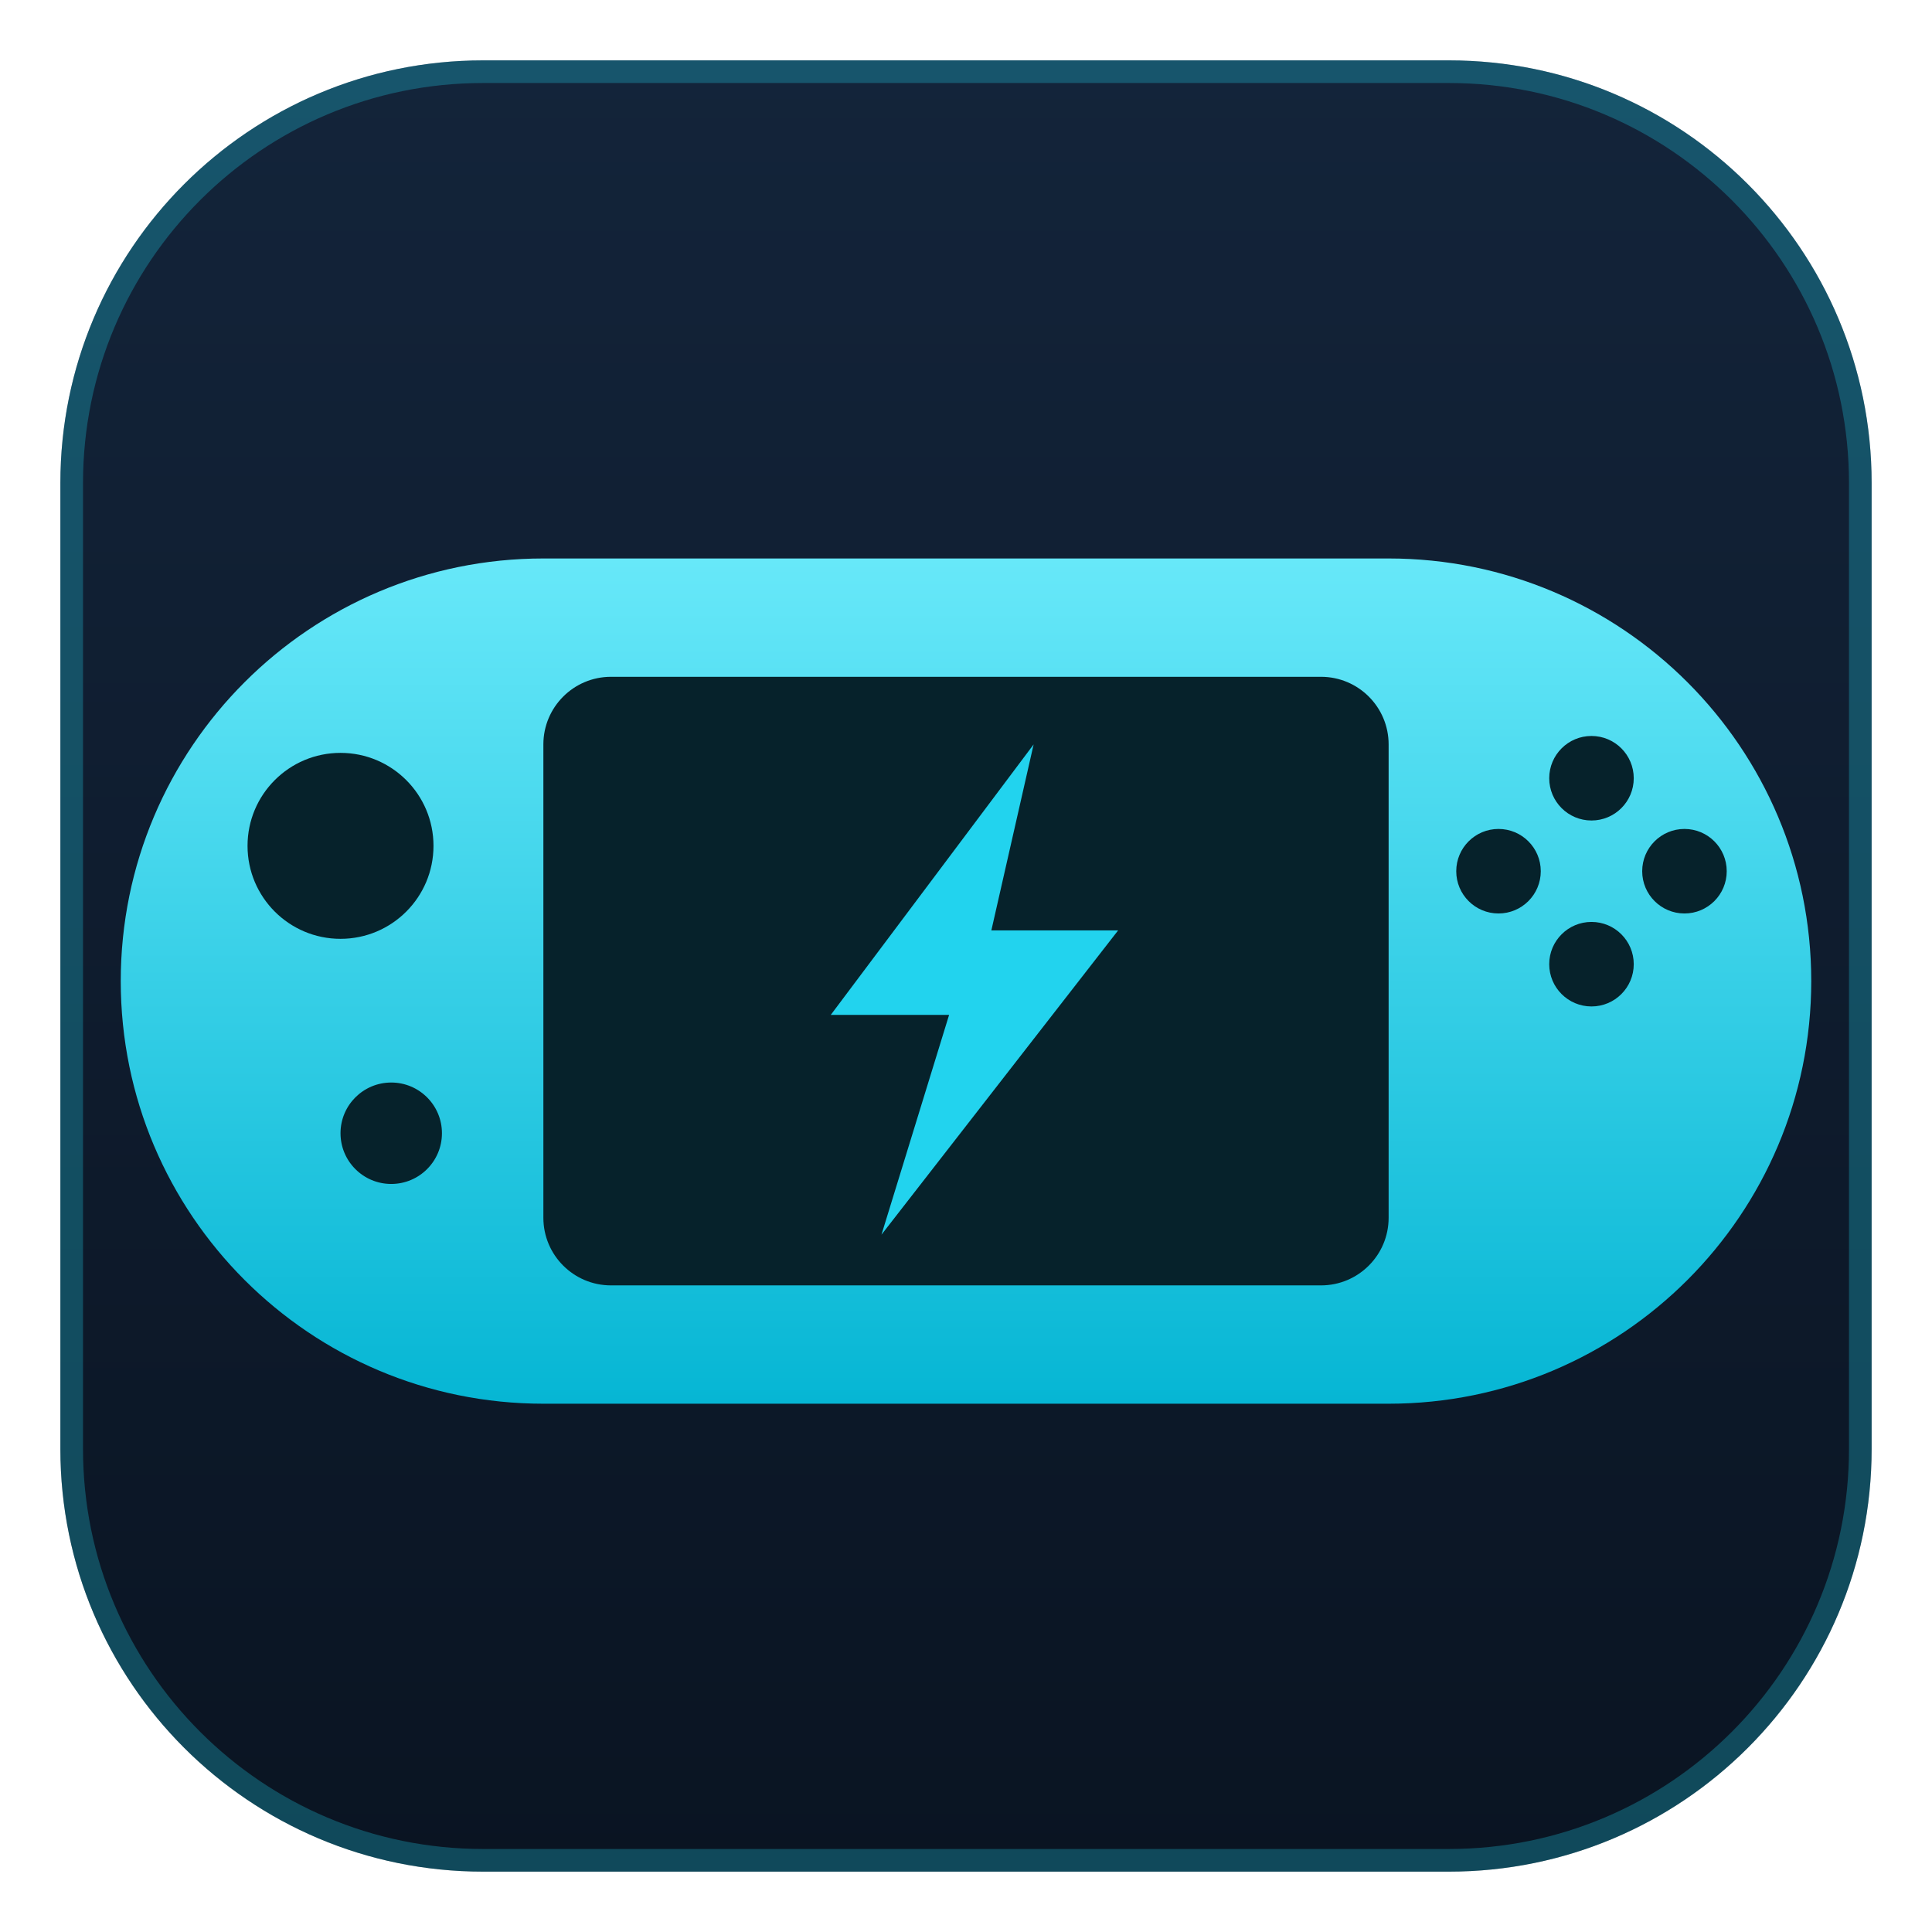
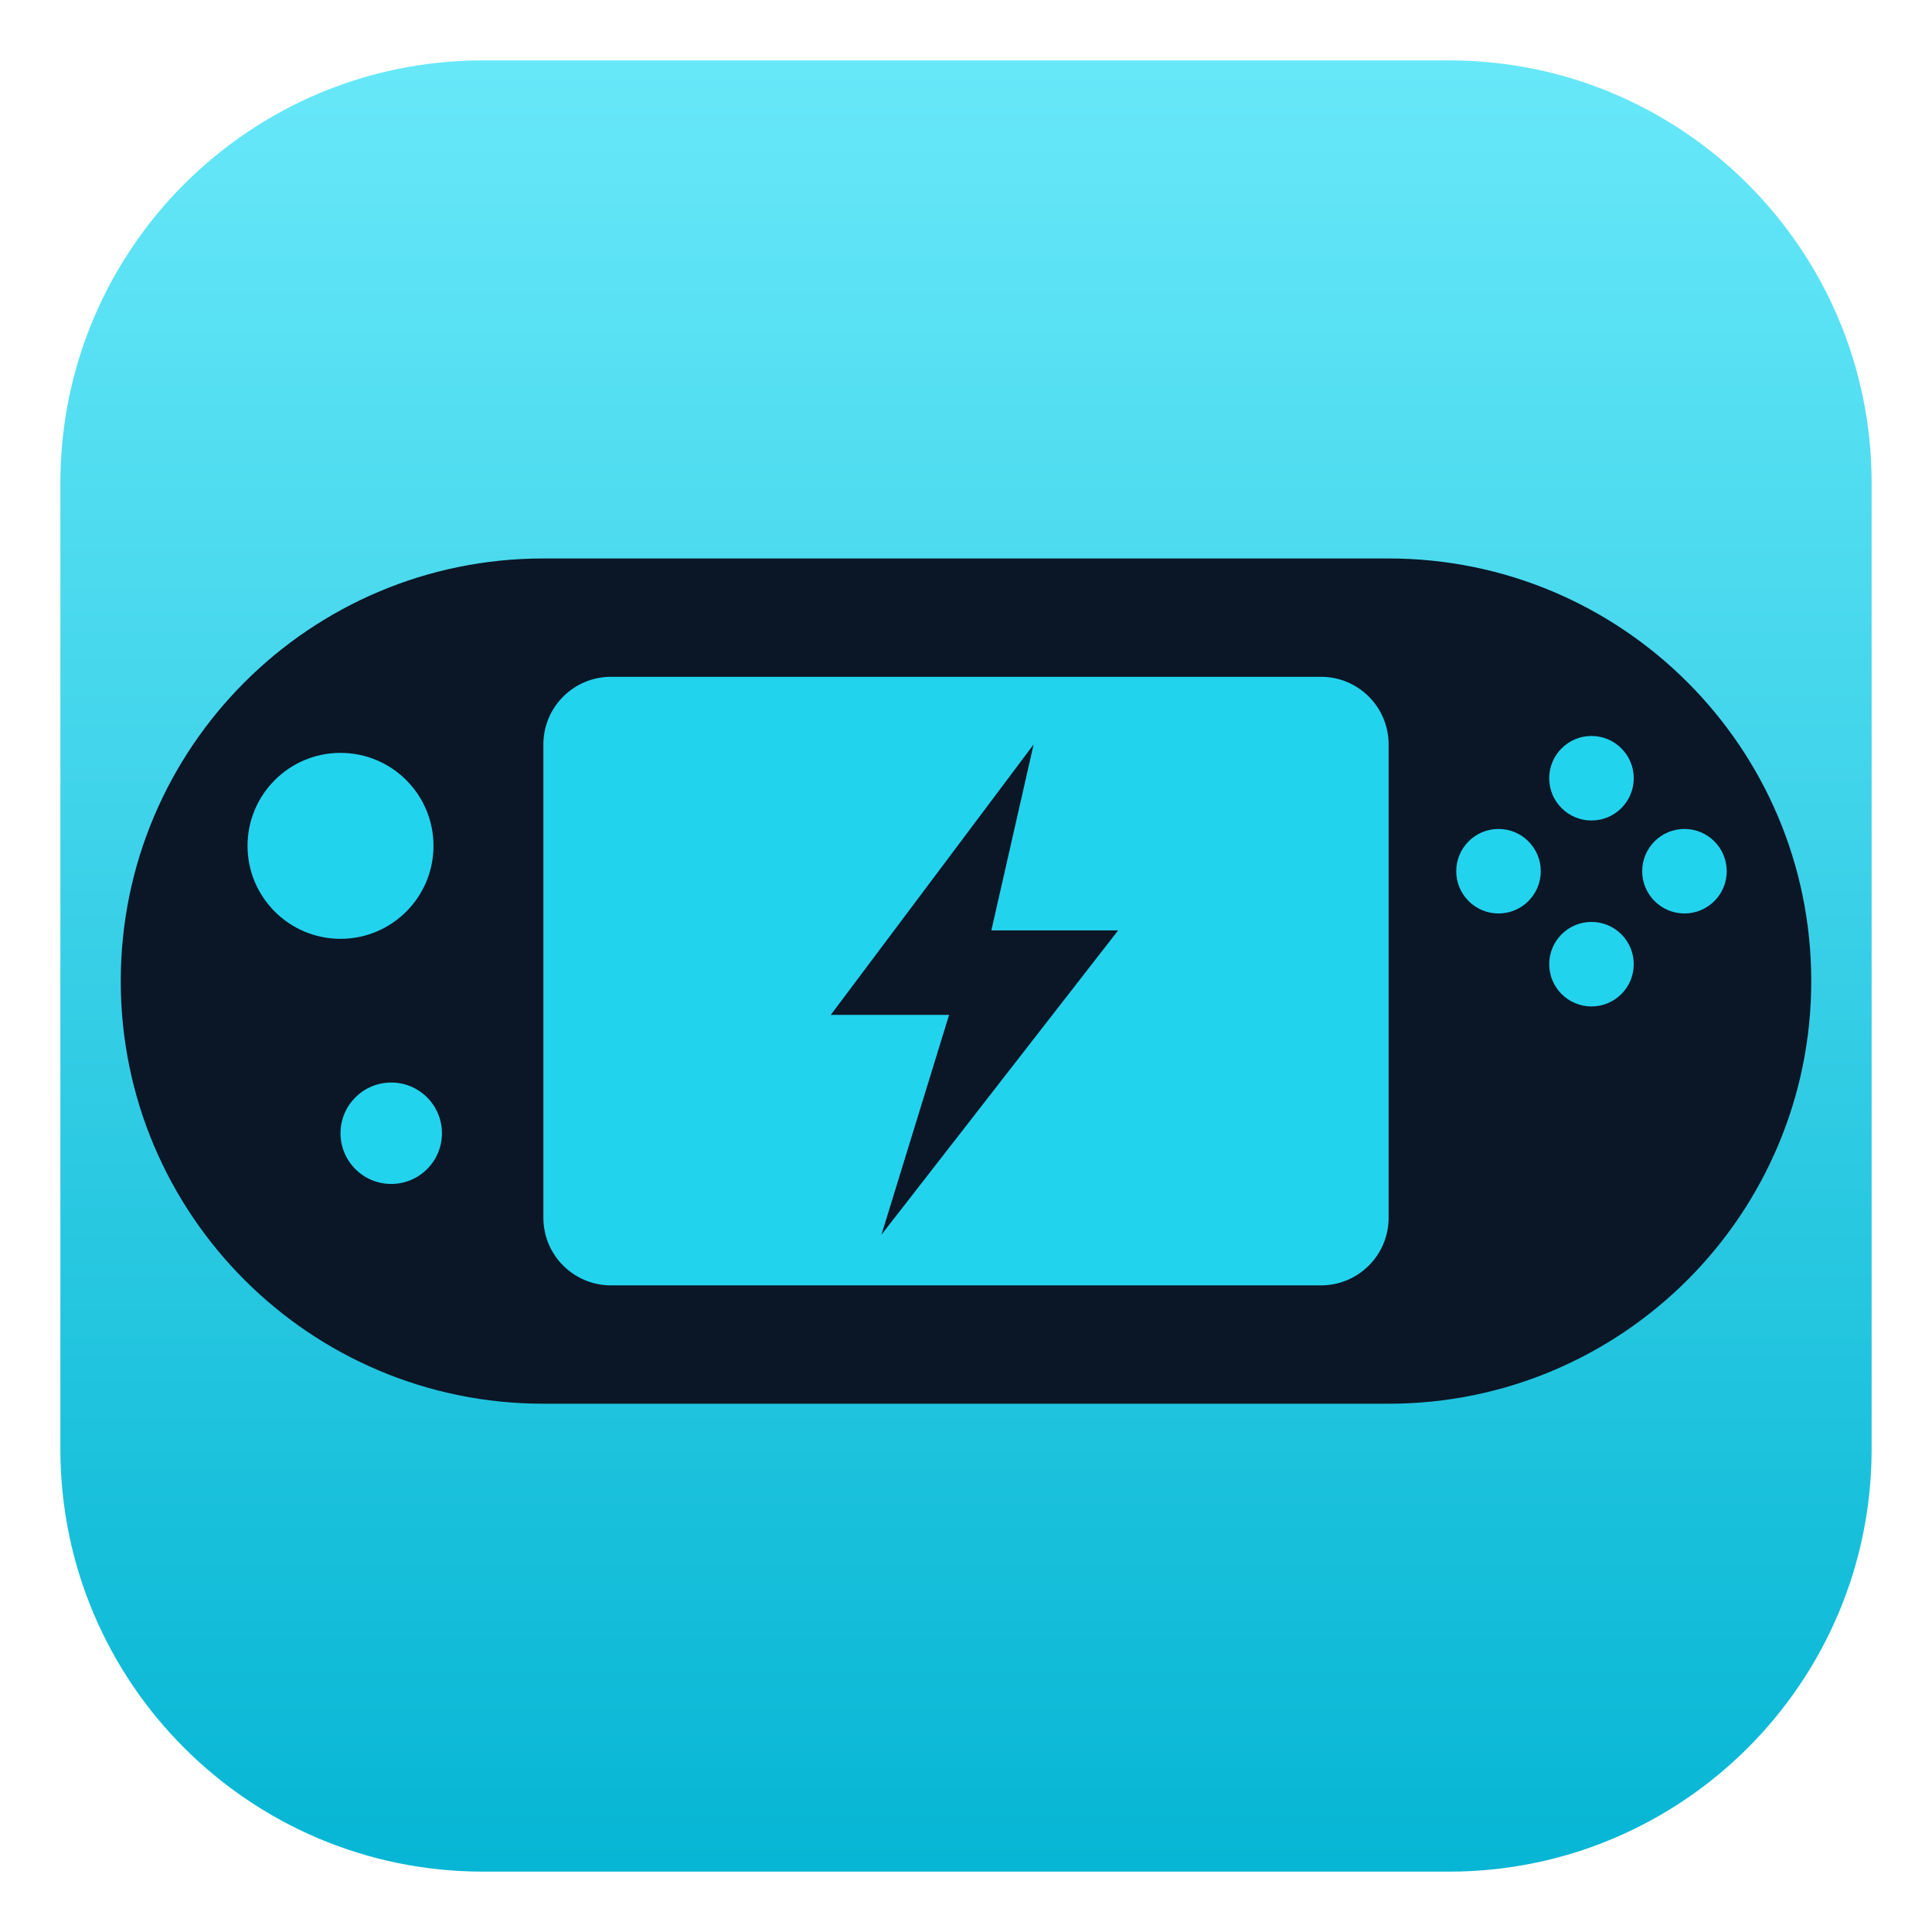
<svg xmlns="http://www.w3.org/2000/svg" viewBox="0 0 256 256" width="256" height="256">
  <defs>
-     <linearGradient id="bg" x1="0" y1="0" x2="0" y2="1">
-       <stop offset="0" stop-color="#13243A" />
-       <stop offset="1" stop-color="#0A1422" />
-     </linearGradient>
-     <linearGradient id="dev" x1="0" y1="0" x2="0" y2="1">
+     <linearGradient id="tile" x1="0" y1="0" x2="0" y2="1">
      <stop offset="0" stop-color="#67E8F9" />
      <stop offset="1" stop-color="#06B6D4" />
    </linearGradient>
  </defs>
-   <rect x="8" y="8" width="240" height="240" rx="56" fill="url(#bg)" />
-   <rect x="9.5" y="9.5" width="237" height="237" rx="54.5" fill="none" stroke="#22D3EE" stroke-opacity=".28" stroke-width="3" />
+   <rect x="8" y="8" width="240" height="240" rx="56" fill="url(#tile)" />
  <g transform="translate(128 130) scale(1.12) translate(-128 -128)">
-     <path d="M78.0,78 H178.0 A50.0,50.0 0 0 1 178.0,178 H78.0 A50.0,50.0 0 0 1 78.0,78 Z" fill="url(#dev)" />
-     <rect x="78" y="92" width="100" height="72" rx="8" fill="#06222B" />
-     <circle cx="54" cy="112" r="11" fill="#06222B" />
-     <circle cx="202" cy="104" r="5" fill="#06222B" />
-     <circle cx="202" cy="126" r="5" fill="#06222B" />
-     <circle cx="191" cy="115" r="5" fill="#06222B" />
-     <circle cx="213" cy="115" r="5" fill="#06222B" />
-     <circle cx="60" cy="146" r="6" fill="#06222B" />
-     <path d="M136,100 L112,132 H126 L118,158 L146,122 H131 Z" fill="#22D3EE" />
+     <path d="M78,78 H178 A50,50 0 0 1 178,178 H78 A50,50 0 0 1 78,78 Z" fill="#0B1626" />
+     <rect x="78" y="92" width="100" height="72" rx="8" fill="#22D3EE" />
+     <circle cx="54" cy="112" r="11" fill="#22D3EE" />
+     <circle cx="202" cy="104" r="5" fill="#22D3EE" />
+     <circle cx="202" cy="126" r="5" fill="#22D3EE" />
+     <circle cx="191" cy="115" r="5" fill="#22D3EE" />
+     <circle cx="213" cy="115" r="5" fill="#22D3EE" />
+     <circle cx="60" cy="146" r="6" fill="#22D3EE" />
+     <path d="M136,100 L112,132 H126 L118,158 L146,122 H131 Z" fill="#0B1626" />
  </g>
</svg>
